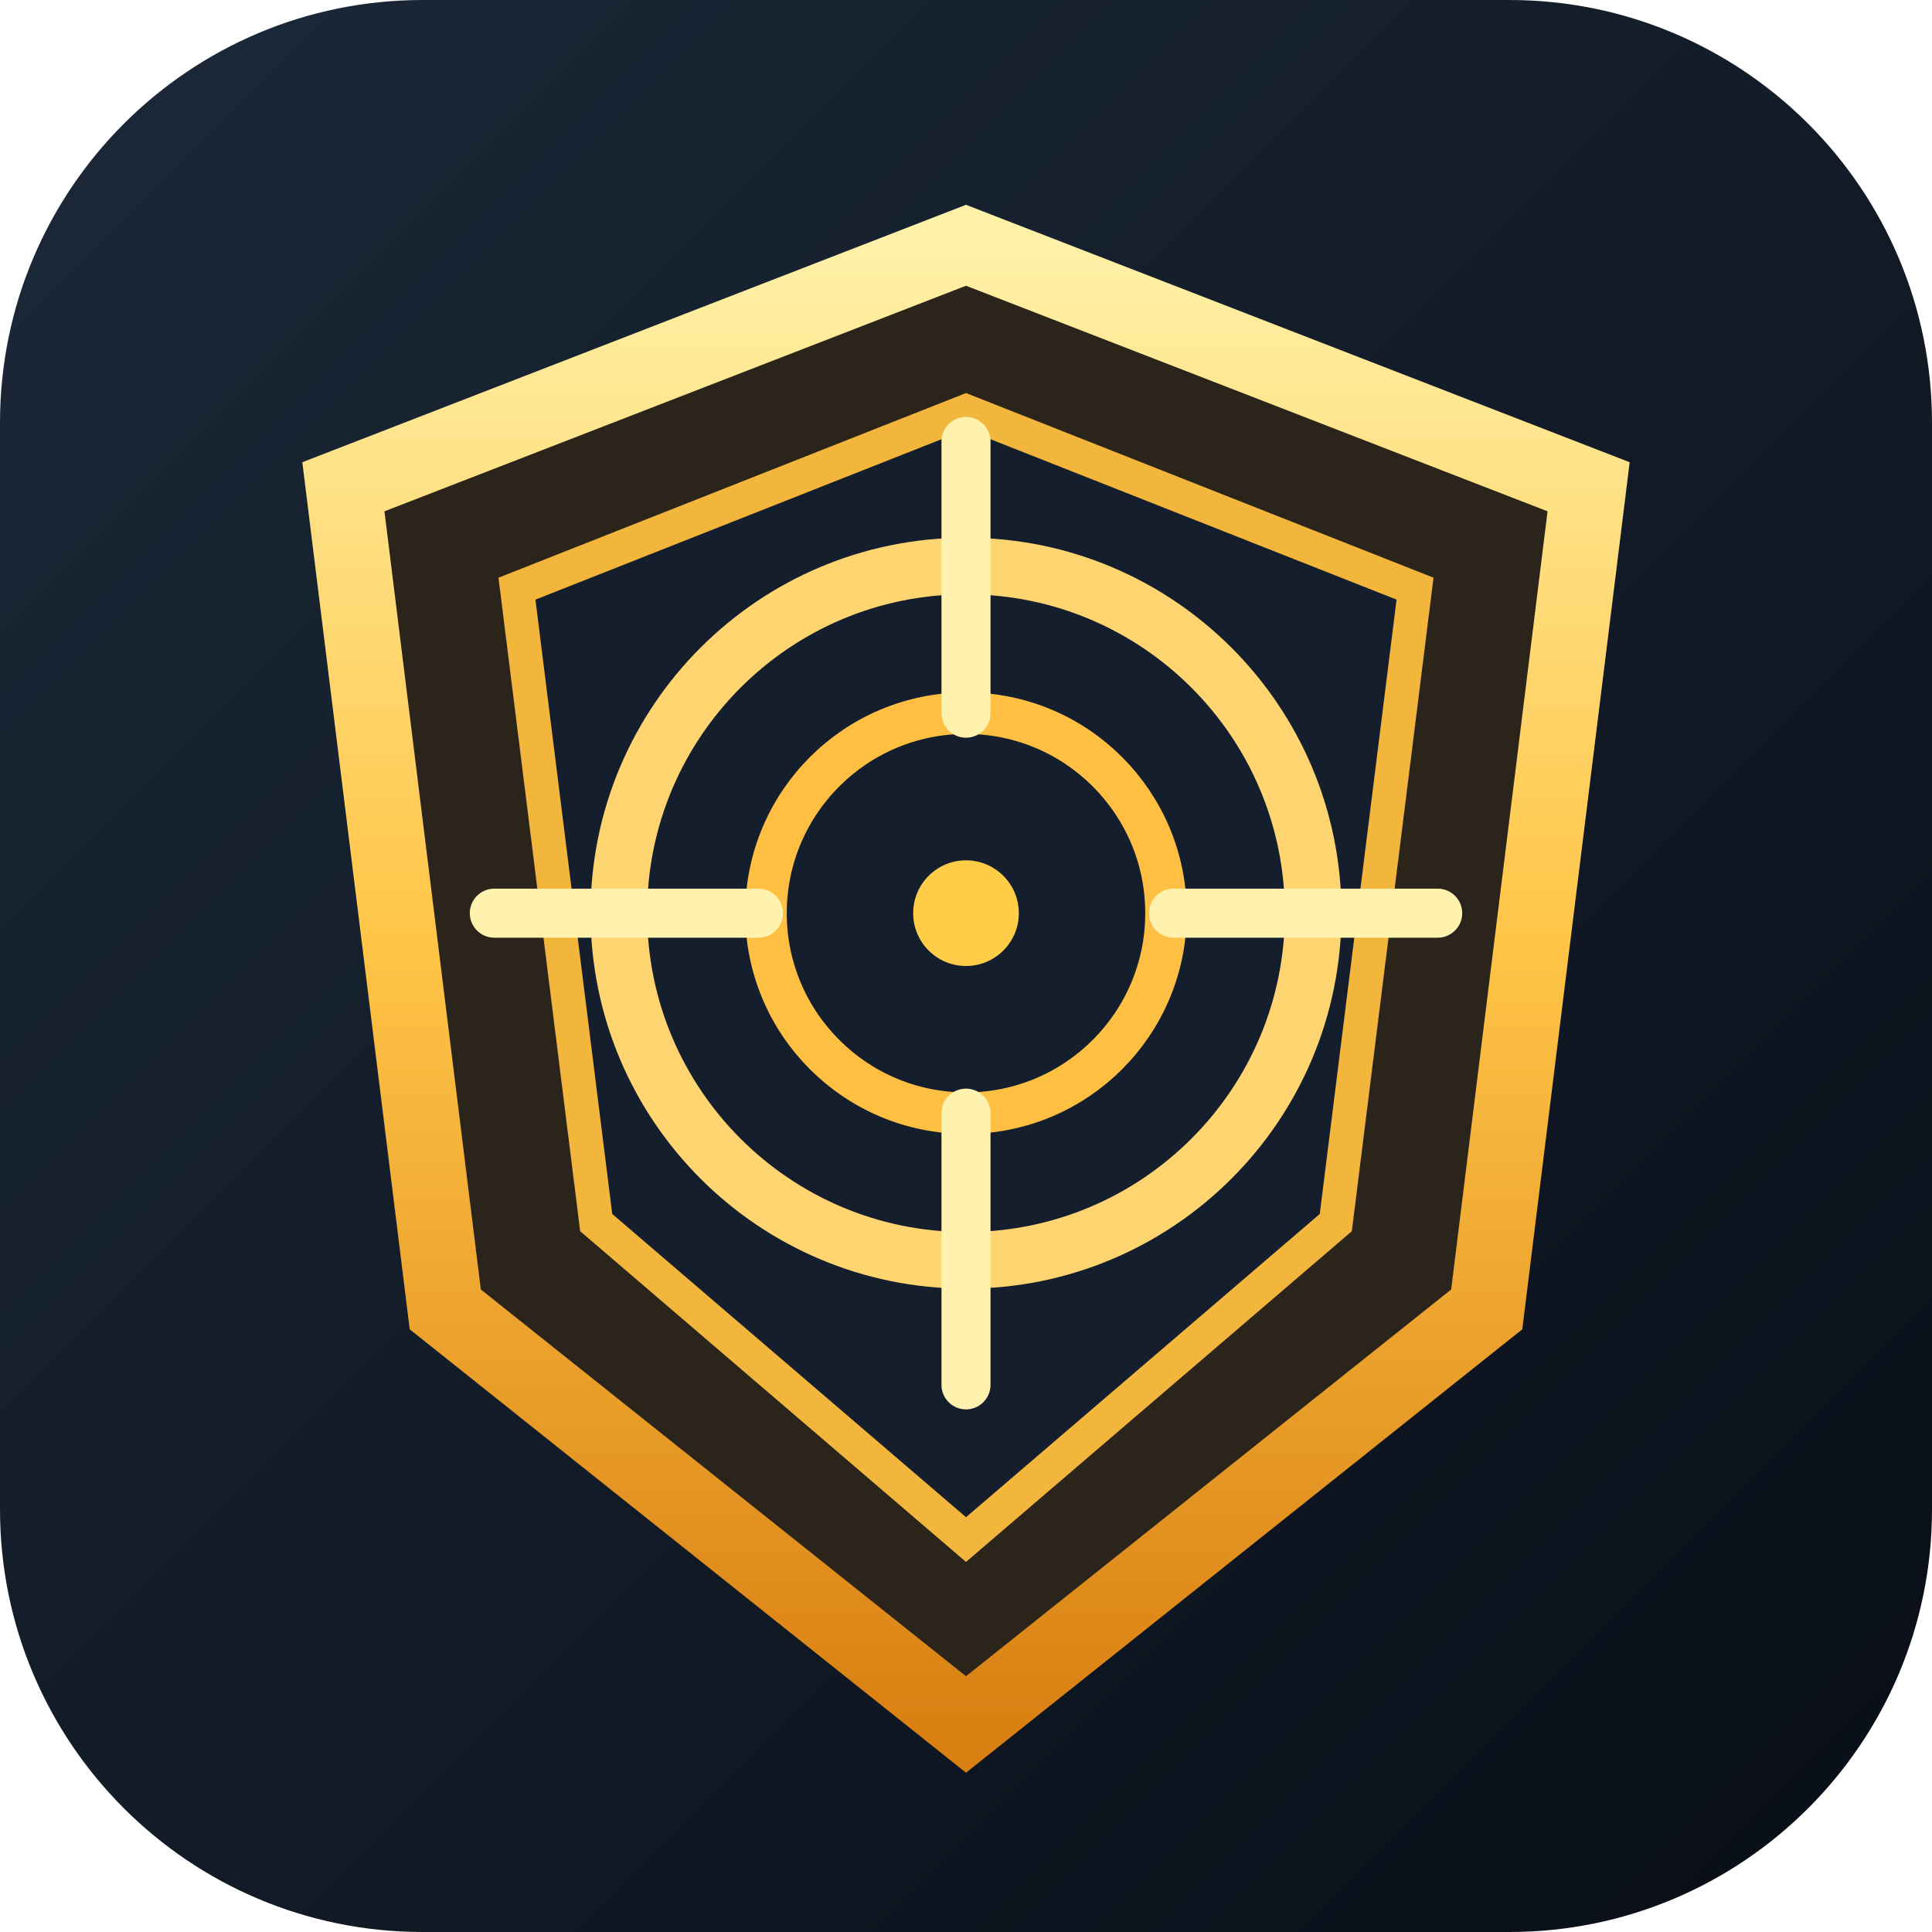
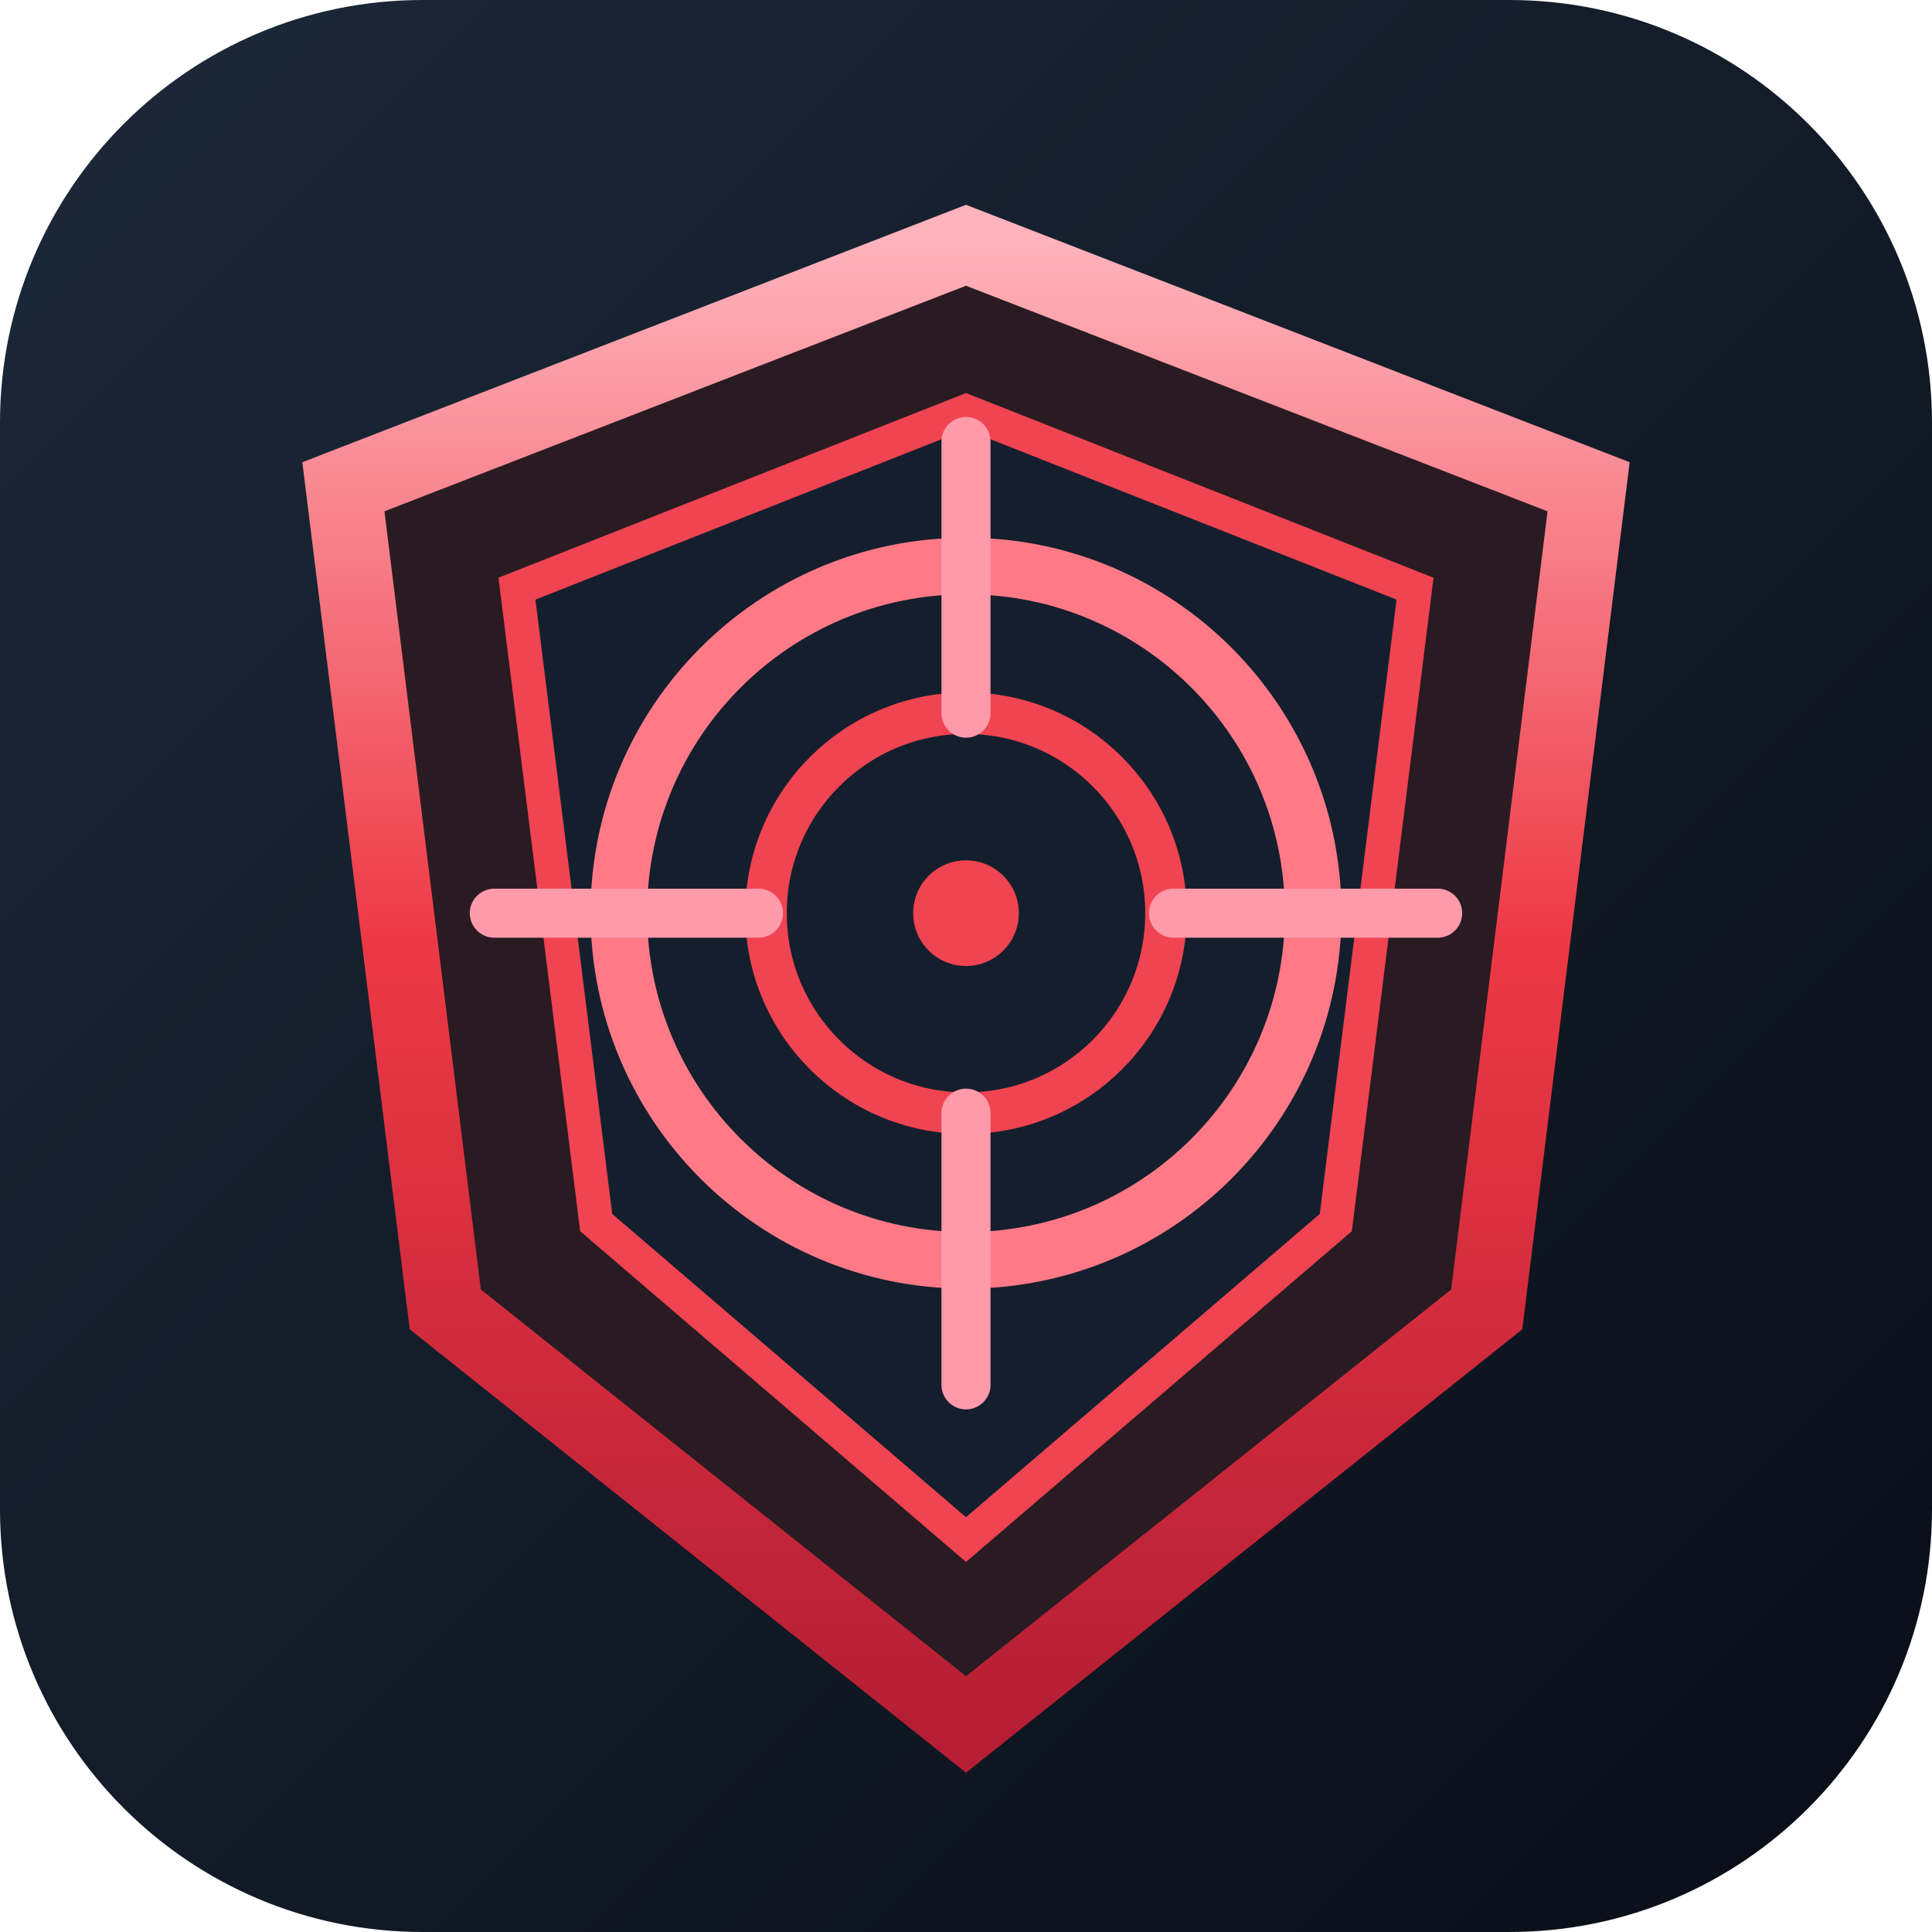
<svg xmlns="http://www.w3.org/2000/svg" viewBox="0 0 512 512">
  <defs>
    <linearGradient id="bg" x1="0" y1="0" x2="1" y2="1">
      <stop stop-color="#1c2939" />
      <stop offset="1" stop-color="#090e17" />
    </linearGradient>
    <linearGradient id="g" x1="0" y1="0" x2="0" y2="1">
-       <stop stop-color="#fff1a8" />
-       <stop offset=".47" stop-color="#ffc547" />
-       <stop offset="1" stop-color="#d98013" />
+       <stop stop-color="#ffb3bc" />
+       <stop offset=".47" stop-color="#ed3945" />
+       <stop offset="1" stop-color="#b51e34" />
    </linearGradient>
  </defs>
  <rect width="512" height="512" rx="112" fill="url(#bg)" />
-   <path d="M256 65 421 129 394 347 256 457 118 347 91 129Z" fill="#2b241b" stroke="url(#g)" stroke-width="20" />
-   <path d="M256 109 375 156 354 324 256 408 158 324 137 156Z" fill="#151e2c" stroke="#f3b63d" stroke-width="9" />
-   <circle cx="256" cy="242" r="92" fill="none" stroke="#ffd572" stroke-width="15" />
-   <circle cx="256" cy="242" r="53" fill="none" stroke="#ffbf42" stroke-width="11" />
-   <path d="M256 117v72m0 106v72M131 242h70m110 0h70" stroke="#fff2af" stroke-width="13" stroke-linecap="round" />
-   <circle cx="256" cy="242" r="14" fill="#ffcd48" />
+   <path d="M256 65 421 129 394 347 256 457 118 347 91 129Z" fill="#2a1b22" stroke="url(#g)" stroke-width="20" />
+   <path d="M256 109 375 156 354 324 256 408 158 324 137 156Z" fill="#151e2c" stroke="#f04452" stroke-width="9" />
+   <circle cx="256" cy="242" r="92" fill="none" stroke="#ff7987" stroke-width="15" />
+   <circle cx="256" cy="242" r="53" fill="none" stroke="#f04452" stroke-width="11" />
+   <path d="M256 117v72m0 106v72M131 242h70m110 0h70" stroke="#ff9aab" stroke-width="13" stroke-linecap="round" />
+   <circle cx="256" cy="242" r="14" fill="#f04452" />
</svg>
